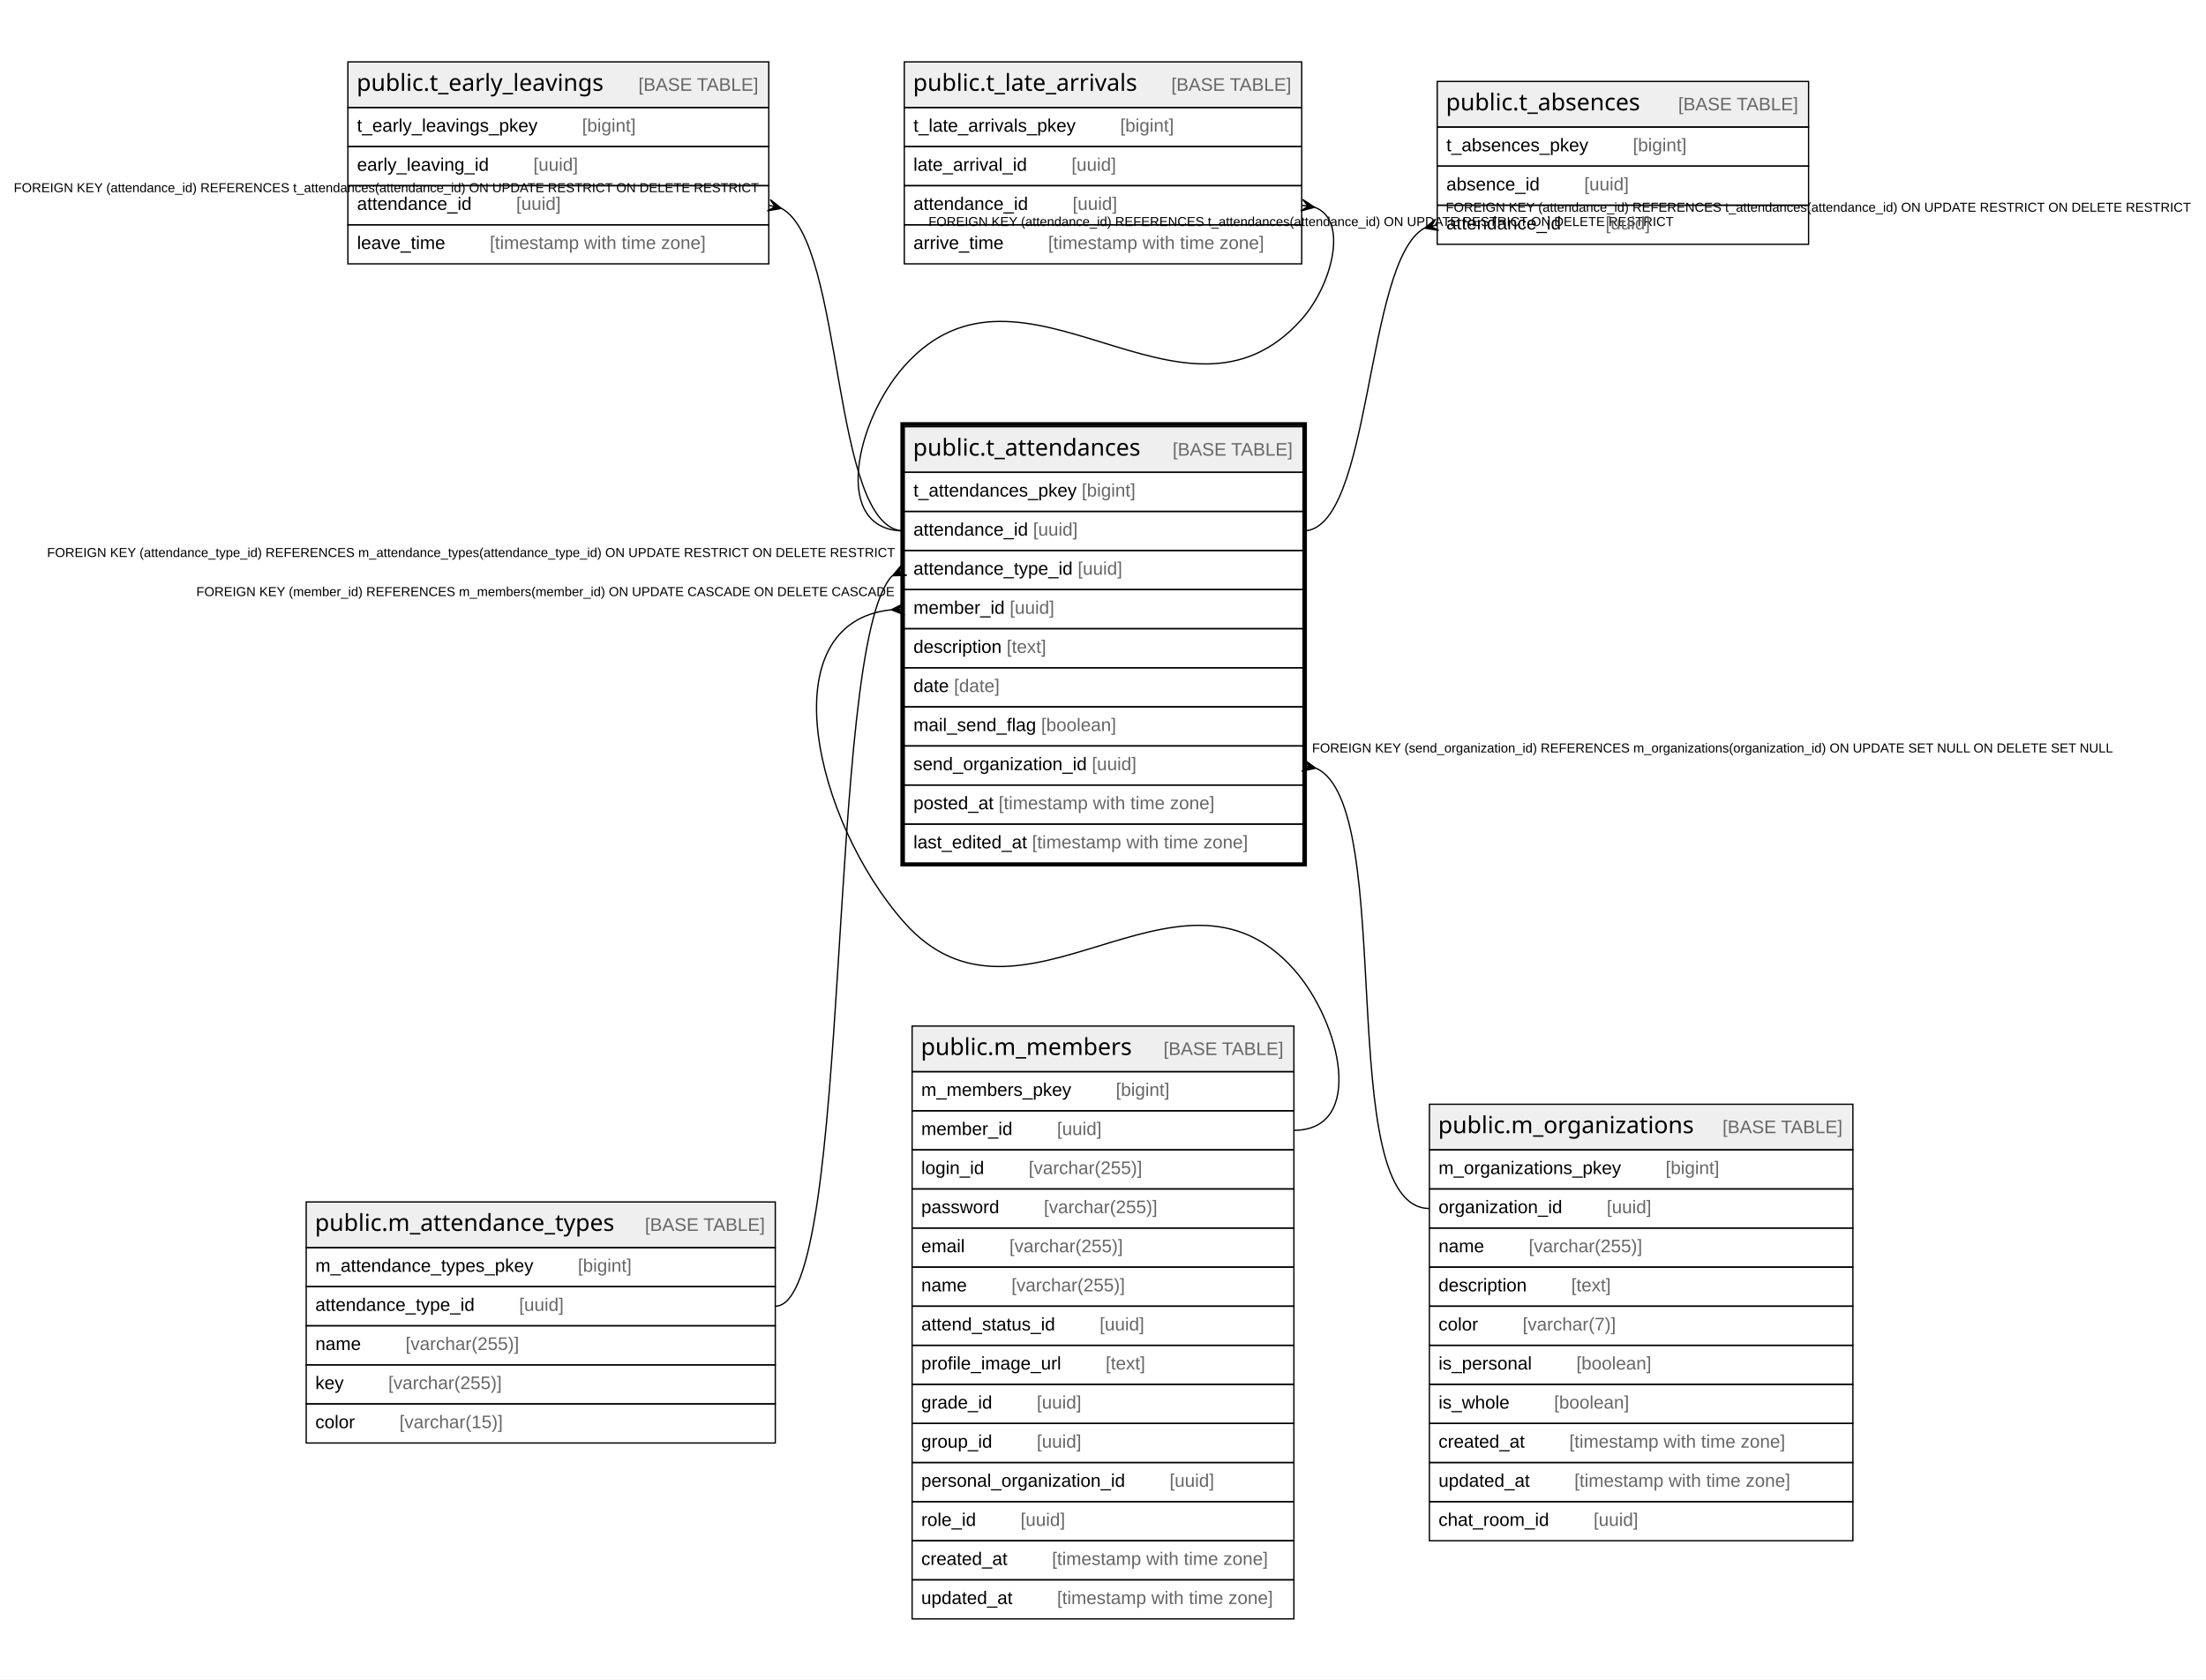
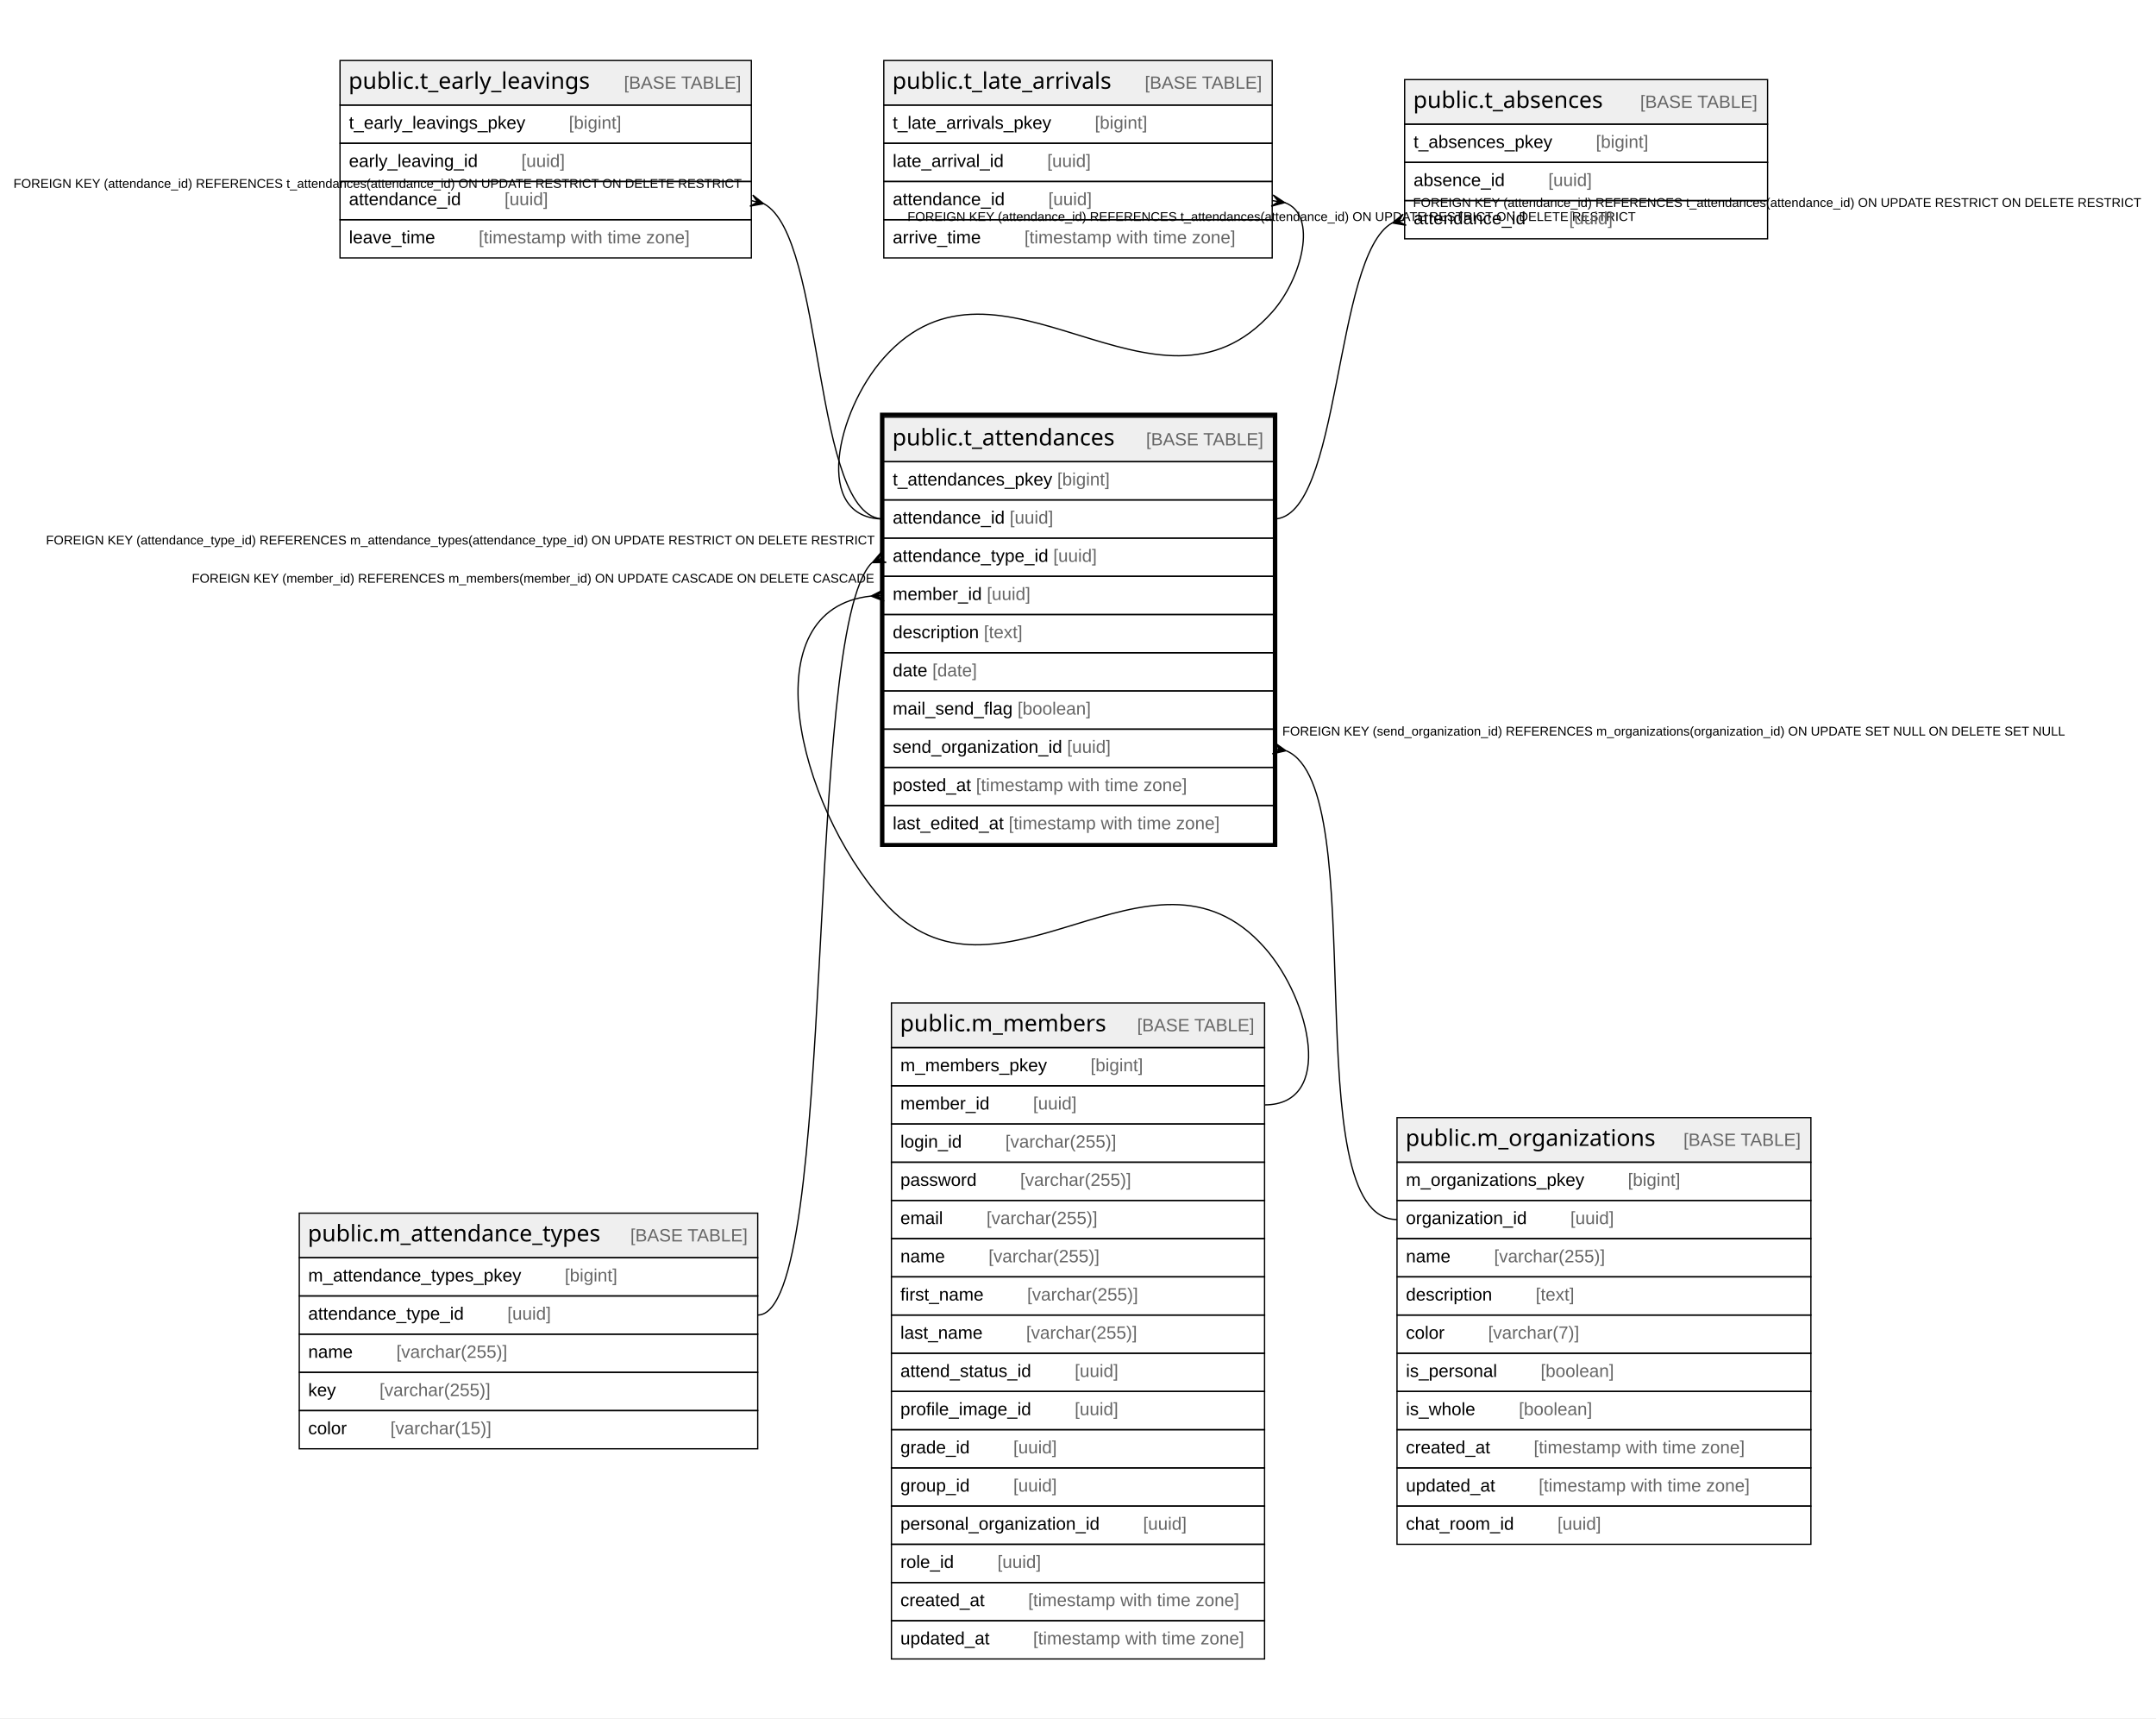
- <svg xmlns="http://www.w3.org/2000/svg" width="1693pt" height="1289pt" viewBox="0.00 0.00 1693.00 1289.00">
-   <g id="graph0" class="graph" transform="scale(1 1) rotate(0) translate(4 1285)">
-     <polygon fill="#ffffff" stroke="transparent" points="-4,4 -4,-1285 1689,-1285 1689,4 -4,4" />
+ <svg xmlns="http://www.w3.org/2000/svg" width="1693pt" height="1349pt" viewBox="0.00 0.00 1693.00 1349.00">
+   <g id="graph0" class="graph" transform="scale(1 1) rotate(0) translate(4 1345)">
+     <polygon fill="#ffffff" stroke="transparent" points="-4,4 -4,-1345 1689,-1345 1689,4 -4,4" />
    <g id="node1" class="node">
-       <polygon fill="#efefef" stroke="transparent" points="690,-922.5 690,-957.5 996,-957.5 996,-922.5 690,-922.5" />
-       <polygon fill="none" stroke="#000000" points="690,-922.5 690,-957.5 996,-957.5 996,-922.5 690,-922.5" />
-       <text text-anchor="start" x="696.683" y="-935.3" font-family="Arial Bold" font-size="18.00" fill="#000000">public.t_attendances</text>
-       <text text-anchor="start" x="861.749" y="-935.3" font-family="Arial" font-size="14.00" fill="#000000">    </text>
-       <text text-anchor="start" x="895.953" y="-935.3" font-family="Arial" font-size="14.00" fill="#666666">[BASE TABLE]</text>
+       <polygon fill="#efefef" stroke="transparent" points="690,-982.5 690,-1017.5 996,-1017.5 996,-982.5 690,-982.5" />
+       <polygon fill="none" stroke="#000000" points="690,-982.5 690,-1017.5 996,-1017.5 996,-982.5 690,-982.5" />
+       <text text-anchor="start" x="696.683" y="-995.3" font-family="Arial Bold" font-size="18.00" fill="#000000">public.t_attendances</text>
+       <text text-anchor="start" x="861.749" y="-995.3" font-family="Arial" font-size="14.00" fill="#000000">    </text>
+       <text text-anchor="start" x="895.953" y="-995.3" font-family="Arial" font-size="14.00" fill="#666666">[BASE TABLE]</text>
+       <polygon fill="none" stroke="#000000" points="690,-952.5 690,-982.5 996,-982.5 996,-952.5 690,-952.5" />
+       <text text-anchor="start" x="697" y="-963.9" font-family="Arial" font-size="14.00" fill="#000000">t_attendances_pkey </text>
+       <text text-anchor="start" x="826.171" y="-963.9" font-family="Arial" font-size="14.00" fill="#666666">[bigint]</text>
+       <polygon fill="none" stroke="#000000" points="690,-922.5 690,-952.5 996,-952.5 996,-922.5 690,-922.5" />
+       <text text-anchor="start" x="697" y="-933.9" font-family="Arial" font-size="14.00" fill="#000000">attendance_id </text>
+       <text text-anchor="start" x="788.822" y="-933.9" font-family="Arial" font-size="14.00" fill="#666666">[uuid]</text>
      <polygon fill="none" stroke="#000000" points="690,-892.5 690,-922.5 996,-922.5 996,-892.5 690,-892.5" />
-       <text text-anchor="start" x="697" y="-903.9" font-family="Arial" font-size="14.00" fill="#000000">t_attendances_pkey </text>
-       <text text-anchor="start" x="826.171" y="-903.9" font-family="Arial" font-size="14.00" fill="#666666">[bigint]</text>
+       <text text-anchor="start" x="697" y="-903.9" font-family="Arial" font-size="14.00" fill="#000000">attendance_type_id </text>
+       <text text-anchor="start" x="823.06" y="-903.9" font-family="Arial" font-size="14.00" fill="#666666">[uuid]</text>
      <polygon fill="none" stroke="#000000" points="690,-862.5 690,-892.5 996,-892.5 996,-862.5 690,-862.5" />
-       <text text-anchor="start" x="697" y="-873.9" font-family="Arial" font-size="14.00" fill="#000000">attendance_id </text>
-       <text text-anchor="start" x="788.822" y="-873.9" font-family="Arial" font-size="14.00" fill="#666666">[uuid]</text>
+       <text text-anchor="start" x="697" y="-873.9" font-family="Arial" font-size="14.00" fill="#000000">member_id </text>
+       <text text-anchor="start" x="770.892" y="-873.9" font-family="Arial" font-size="14.00" fill="#666666">[uuid]</text>
      <polygon fill="none" stroke="#000000" points="690,-832.5 690,-862.5 996,-862.5 996,-832.5 690,-832.5" />
-       <text text-anchor="start" x="697" y="-843.9" font-family="Arial" font-size="14.00" fill="#000000">attendance_type_id </text>
-       <text text-anchor="start" x="823.06" y="-843.9" font-family="Arial" font-size="14.00" fill="#666666">[uuid]</text>
+       <text text-anchor="start" x="697" y="-843.9" font-family="Arial" font-size="14.00" fill="#000000">description </text>
+       <text text-anchor="start" x="768.568" y="-843.9" font-family="Arial" font-size="14.00" fill="#666666">[text]</text>
      <polygon fill="none" stroke="#000000" points="690,-802.5 690,-832.5 996,-832.5 996,-802.5 690,-802.5" />
-       <text text-anchor="start" x="697" y="-813.9" font-family="Arial" font-size="14.00" fill="#000000">member_id </text>
-       <text text-anchor="start" x="770.892" y="-813.9" font-family="Arial" font-size="14.00" fill="#666666">[uuid]</text>
+       <text text-anchor="start" x="697" y="-813.9" font-family="Arial" font-size="14.00" fill="#000000">date </text>
+       <text text-anchor="start" x="728.129" y="-813.9" font-family="Arial" font-size="14.00" fill="#666666">[date]</text>
      <polygon fill="none" stroke="#000000" points="690,-772.5 690,-802.5 996,-802.5 996,-772.5 690,-772.5" />
-       <text text-anchor="start" x="697" y="-783.9" font-family="Arial" font-size="14.00" fill="#000000">description </text>
-       <text text-anchor="start" x="768.568" y="-783.9" font-family="Arial" font-size="14.00" fill="#666666">[text]</text>
+       <text text-anchor="start" x="697" y="-783.9" font-family="Arial" font-size="14.00" fill="#000000">mail_send_flag </text>
+       <text text-anchor="start" x="795.022" y="-783.9" font-family="Arial" font-size="14.00" fill="#666666">[boolean]</text>
      <polygon fill="none" stroke="#000000" points="690,-742.5 690,-772.5 996,-772.5 996,-742.5 690,-742.5" />
-       <text text-anchor="start" x="697" y="-753.9" font-family="Arial" font-size="14.00" fill="#000000">date </text>
-       <text text-anchor="start" x="728.129" y="-753.9" font-family="Arial" font-size="14.00" fill="#666666">[date]</text>
+       <text text-anchor="start" x="697" y="-753.9" font-family="Arial" font-size="14.00" fill="#000000">send_organization_id </text>
+       <text text-anchor="start" x="833.935" y="-753.9" font-family="Arial" font-size="14.00" fill="#666666">[uuid]</text>
      <polygon fill="none" stroke="#000000" points="690,-712.5 690,-742.5 996,-742.5 996,-712.5 690,-712.5" />
-       <text text-anchor="start" x="697" y="-723.9" font-family="Arial" font-size="14.00" fill="#000000">mail_send_flag </text>
-       <text text-anchor="start" x="795.022" y="-723.9" font-family="Arial" font-size="14.00" fill="#666666">[boolean]</text>
+       <text text-anchor="start" x="697" y="-723.9" font-family="Arial" font-size="14.00" fill="#000000">posted_at </text>
+       <text text-anchor="start" x="762.367" y="-723.9" font-family="Arial" font-size="14.00" fill="#666666">[timestamp with time zone]</text>
      <polygon fill="none" stroke="#000000" points="690,-682.5 690,-712.5 996,-712.5 996,-682.5 690,-682.5" />
-       <text text-anchor="start" x="697" y="-693.9" font-family="Arial" font-size="14.00" fill="#000000">send_organization_id </text>
-       <text text-anchor="start" x="833.935" y="-693.9" font-family="Arial" font-size="14.00" fill="#666666">[uuid]</text>
-       <polygon fill="none" stroke="#000000" points="690,-652.5 690,-682.5 996,-682.5 996,-652.5 690,-652.5" />
-       <text text-anchor="start" x="697" y="-663.9" font-family="Arial" font-size="14.00" fill="#000000">posted_at </text>
-       <text text-anchor="start" x="762.367" y="-663.9" font-family="Arial" font-size="14.00" fill="#666666">[timestamp with time zone]</text>
-       <polygon fill="none" stroke="#000000" points="690,-622.5 690,-652.5 996,-652.5 996,-622.5 690,-622.5" />
-       <text text-anchor="start" x="697" y="-633.9" font-family="Arial" font-size="14.00" fill="#000000">last_edited_at </text>
-       <text text-anchor="start" x="788.036" y="-633.9" font-family="Arial" font-size="14.00" fill="#666666">[timestamp with time zone]</text>
-       <polygon fill="none" stroke="#000000" stroke-width="3" points="688.5,-621.5 688.5,-959.5 997.5,-959.5 997.5,-621.5 688.5,-621.5" />
+       <text text-anchor="start" x="697" y="-693.9" font-family="Arial" font-size="14.00" fill="#000000">last_edited_at </text>
+       <text text-anchor="start" x="788.036" y="-693.9" font-family="Arial" font-size="14.00" fill="#666666">[timestamp with time zone]</text>
+       <polygon fill="none" stroke="#000000" stroke-width="3" points="688.5,-681.5 688.5,-1019.5 997.5,-1019.5 997.5,-681.5 688.5,-681.5" />
    </g>
    <g id="node5" class="node">
-       <polygon fill="#efefef" stroke="transparent" points="231,-327.5 231,-362.5 591,-362.5 591,-327.5 231,-327.5" />
-       <polygon fill="none" stroke="#000000" points="231,-327.5 231,-362.5 591,-362.5 591,-327.5 231,-327.5" />
-       <text text-anchor="start" x="237.678" y="-340.3" font-family="Arial Bold" font-size="18.00" fill="#000000">public.m_attendance_types</text>
-       <text text-anchor="start" x="456.754" y="-340.3" font-family="Arial" font-size="14.00" fill="#000000">    </text>
-       <text text-anchor="start" x="490.959" y="-340.3" font-family="Arial" font-size="14.00" fill="#666666">[BASE TABLE]</text>
+       <polygon fill="#efefef" stroke="transparent" points="231,-357.5 231,-392.5 591,-392.5 591,-357.5 231,-357.5" />
+       <polygon fill="none" stroke="#000000" points="231,-357.5 231,-392.5 591,-392.5 591,-357.5 231,-357.5" />
+       <text text-anchor="start" x="237.678" y="-370.3" font-family="Arial Bold" font-size="18.00" fill="#000000">public.m_attendance_types</text>
+       <text text-anchor="start" x="456.754" y="-370.3" font-family="Arial" font-size="14.00" fill="#000000">    </text>
+       <text text-anchor="start" x="490.959" y="-370.3" font-family="Arial" font-size="14.00" fill="#666666">[BASE TABLE]</text>
+       <polygon fill="none" stroke="#000000" points="231,-327.5 231,-357.5 591,-357.5 591,-327.5 231,-327.5" />
+       <text text-anchor="start" x="238" y="-338.9" font-family="Arial" font-size="14.00" fill="#000000">m_attendance_types_pkey    </text>
+       <text text-anchor="start" x="439.494" y="-338.9" font-family="Arial" font-size="14.00" fill="#666666">[bigint]</text>
      <polygon fill="none" stroke="#000000" points="231,-297.5 231,-327.5 591,-327.5 591,-297.5 231,-297.5" />
-       <text text-anchor="start" x="238" y="-308.9" font-family="Arial" font-size="14.00" fill="#000000">m_attendance_types_pkey    </text>
-       <text text-anchor="start" x="439.494" y="-308.9" font-family="Arial" font-size="14.00" fill="#666666">[bigint]</text>
+       <text text-anchor="start" x="238" y="-308.9" font-family="Arial" font-size="14.00" fill="#000000">attendance_type_id    </text>
+       <text text-anchor="start" x="394.374" y="-308.9" font-family="Arial" font-size="14.00" fill="#666666">[uuid]</text>
      <polygon fill="none" stroke="#000000" points="231,-267.5 231,-297.5 591,-297.5 591,-267.5 231,-267.5" />
-       <text text-anchor="start" x="238" y="-278.9" font-family="Arial" font-size="14.00" fill="#000000">attendance_type_id    </text>
-       <text text-anchor="start" x="394.374" y="-278.9" font-family="Arial" font-size="14.00" fill="#666666">[uuid]</text>
+       <text text-anchor="start" x="238" y="-278.9" font-family="Arial" font-size="14.00" fill="#000000">name    </text>
+       <text text-anchor="start" x="307.213" y="-278.9" font-family="Arial" font-size="14.00" fill="#666666">[varchar(255)]</text>
      <polygon fill="none" stroke="#000000" points="231,-237.5 231,-267.5 591,-267.5 591,-237.5 231,-237.5" />
-       <text text-anchor="start" x="238" y="-248.9" font-family="Arial" font-size="14.00" fill="#000000">name    </text>
-       <text text-anchor="start" x="307.213" y="-248.9" font-family="Arial" font-size="14.00" fill="#666666">[varchar(255)]</text>
+       <text text-anchor="start" x="238" y="-248.9" font-family="Arial" font-size="14.00" fill="#000000">key    </text>
+       <text text-anchor="start" x="293.987" y="-248.9" font-family="Arial" font-size="14.00" fill="#666666">[varchar(255)]</text>
      <polygon fill="none" stroke="#000000" points="231,-207.5 231,-237.5 591,-237.5 591,-207.5 231,-207.5" />
-       <text text-anchor="start" x="238" y="-218.9" font-family="Arial" font-size="14.00" fill="#000000">key    </text>
-       <text text-anchor="start" x="293.987" y="-218.9" font-family="Arial" font-size="14.00" fill="#666666">[varchar(255)]</text>
-       <polygon fill="none" stroke="#000000" points="231,-177.5 231,-207.5 591,-207.5 591,-177.5 231,-177.5" />
-       <text text-anchor="start" x="238" y="-188.9" font-family="Arial" font-size="14.00" fill="#000000">color    </text>
-       <text text-anchor="start" x="302.537" y="-188.9" font-family="Arial" font-size="14.00" fill="#666666">[varchar(15)]</text>
+       <text text-anchor="start" x="238" y="-218.9" font-family="Arial" font-size="14.00" fill="#000000">color    </text>
+       <text text-anchor="start" x="302.537" y="-218.9" font-family="Arial" font-size="14.00" fill="#666666">[varchar(15)]</text>
    </g>
    <g id="edge4" class="edge">
-       <path fill="none" stroke="#000000" d="M680.659,-842.952C629.012,-789.481 651.373,-282.5 591,-282.5" />
-       <polygon fill="#000000" stroke="#000000" points="681.009,-843.122 688.03,-851.546 685.505,-845.311 690,-847.5 690,-847.5 690,-847.5 685.505,-845.311 691.97,-843.454 681.009,-843.122 681.009,-843.122" />
-       <text text-anchor="start" x="32.117" y="-857.5" font-family="Arial" font-size="10.00" fill="#000000">FOREIGN KEY (attendance_type_id) REFERENCES m_attendance_types(attendance_type_id) ON UPDATE RESTRICT ON DELETE RESTRICT</text>
+       <path fill="none" stroke="#000000" d="M680.553,-903.053C626.276,-848.605 654.617,-312.5 591,-312.5" />
+       <polygon fill="#000000" stroke="#000000" points="680.952,-903.241 688.083,-911.571 685.476,-905.37 690,-907.5 690,-907.5 690,-907.5 685.476,-905.37 691.917,-903.429 680.952,-903.241 680.952,-903.241" />
+       <text text-anchor="start" x="32.117" y="-917.5" font-family="Arial" font-size="10.00" fill="#000000">FOREIGN KEY (attendance_type_id) REFERENCES m_attendance_types(attendance_type_id) ON UPDATE RESTRICT ON DELETE RESTRICT</text>
    </g>
    <g id="node6" class="node">
-       <polygon fill="#efefef" stroke="transparent" points="696,-462.5 696,-497.5 989,-497.5 989,-462.5 696,-462.5" />
-       <polygon fill="none" stroke="#000000" points="696,-462.5 696,-497.5 989,-497.5 989,-462.5 696,-462.5" />
-       <text text-anchor="start" x="702.715" y="-475.3" font-family="Arial Bold" font-size="18.00" fill="#000000">public.m_members</text>
-       <text text-anchor="start" x="854.717" y="-475.3" font-family="Arial" font-size="14.00" fill="#000000">    </text>
-       <text text-anchor="start" x="888.922" y="-475.3" font-family="Arial" font-size="14.00" fill="#666666">[BASE TABLE]</text>
+       <polygon fill="#efefef" stroke="transparent" points="696,-522.5 696,-557.5 989,-557.5 989,-522.5 696,-522.5" />
+       <polygon fill="none" stroke="#000000" points="696,-522.5 696,-557.5 989,-557.5 989,-522.5 696,-522.5" />
+       <text text-anchor="start" x="702.715" y="-535.3" font-family="Arial Bold" font-size="18.00" fill="#000000">public.m_members</text>
+       <text text-anchor="start" x="854.717" y="-535.3" font-family="Arial" font-size="14.00" fill="#000000">    </text>
+       <text text-anchor="start" x="888.922" y="-535.3" font-family="Arial" font-size="14.00" fill="#666666">[BASE TABLE]</text>
+       <polygon fill="none" stroke="#000000" points="696,-492.5 696,-522.5 989,-522.5 989,-492.5 696,-492.5" />
+       <text text-anchor="start" x="703" y="-503.9" font-family="Arial" font-size="14.00" fill="#000000">m_members_pkey    </text>
+       <text text-anchor="start" x="852.325" y="-503.9" font-family="Arial" font-size="14.00" fill="#666666">[bigint]</text>
+       <polygon fill="none" stroke="#000000" points="696,-462.5 696,-492.5 989,-492.5 989,-462.5 696,-462.5" />
+       <text text-anchor="start" x="703" y="-473.9" font-family="Arial" font-size="14.00" fill="#000000">member_id    </text>
+       <text text-anchor="start" x="807.206" y="-473.9" font-family="Arial" font-size="14.00" fill="#666666">[uuid]</text>
      <polygon fill="none" stroke="#000000" points="696,-432.5 696,-462.5 989,-462.5 989,-432.5 696,-432.5" />
-       <text text-anchor="start" x="703" y="-443.9" font-family="Arial" font-size="14.00" fill="#000000">m_members_pkey    </text>
-       <text text-anchor="start" x="852.325" y="-443.9" font-family="Arial" font-size="14.00" fill="#666666">[bigint]</text>
+       <text text-anchor="start" x="703" y="-443.9" font-family="Arial" font-size="14.00" fill="#000000">login_id    </text>
+       <text text-anchor="start" x="785.438" y="-443.9" font-family="Arial" font-size="14.00" fill="#666666">[varchar(255)]</text>
      <polygon fill="none" stroke="#000000" points="696,-402.5 696,-432.5 989,-432.5 989,-402.5 696,-402.5" />
-       <text text-anchor="start" x="703" y="-413.9" font-family="Arial" font-size="14.00" fill="#000000">member_id    </text>
-       <text text-anchor="start" x="807.206" y="-413.9" font-family="Arial" font-size="14.00" fill="#666666">[uuid]</text>
+       <text text-anchor="start" x="703" y="-413.9" font-family="Arial" font-size="14.00" fill="#000000">password    </text>
+       <text text-anchor="start" x="797.102" y="-413.9" font-family="Arial" font-size="14.00" fill="#666666">[varchar(255)]</text>
      <polygon fill="none" stroke="#000000" points="696,-372.5 696,-402.5 989,-402.5 989,-372.5 696,-372.5" />
-       <text text-anchor="start" x="703" y="-383.9" font-family="Arial" font-size="14.00" fill="#000000">login_id    </text>
-       <text text-anchor="start" x="785.438" y="-383.9" font-family="Arial" font-size="14.00" fill="#666666">[varchar(255)]</text>
+       <text text-anchor="start" x="703" y="-383.9" font-family="Arial" font-size="14.00" fill="#000000">email    </text>
+       <text text-anchor="start" x="770.644" y="-383.9" font-family="Arial" font-size="14.00" fill="#666666">[varchar(255)]</text>
      <polygon fill="none" stroke="#000000" points="696,-342.5 696,-372.5 989,-372.5 989,-342.5 696,-342.5" />
-       <text text-anchor="start" x="703" y="-353.9" font-family="Arial" font-size="14.00" fill="#000000">password    </text>
-       <text text-anchor="start" x="797.102" y="-353.9" font-family="Arial" font-size="14.00" fill="#666666">[varchar(255)]</text>
+       <text text-anchor="start" x="703" y="-353.9" font-family="Arial" font-size="14.00" fill="#000000">name    </text>
+       <text text-anchor="start" x="772.213" y="-353.9" font-family="Arial" font-size="14.00" fill="#666666">[varchar(255)]</text>
      <polygon fill="none" stroke="#000000" points="696,-312.5 696,-342.5 989,-342.5 989,-312.5 696,-312.5" />
-       <text text-anchor="start" x="703" y="-323.9" font-family="Arial" font-size="14.00" fill="#000000">email    </text>
-       <text text-anchor="start" x="770.644" y="-323.9" font-family="Arial" font-size="14.00" fill="#666666">[varchar(255)]</text>
+       <text text-anchor="start" x="703" y="-323.9" font-family="Arial" font-size="14.00" fill="#000000">first_name    </text>
+       <text text-anchor="start" x="802.544" y="-323.9" font-family="Arial" font-size="14.00" fill="#666666">[varchar(255)]</text>
      <polygon fill="none" stroke="#000000" points="696,-282.5 696,-312.5 989,-312.5 989,-282.5 696,-282.5" />
-       <text text-anchor="start" x="703" y="-293.9" font-family="Arial" font-size="14.00" fill="#000000">name    </text>
-       <text text-anchor="start" x="772.213" y="-293.9" font-family="Arial" font-size="14.00" fill="#666666">[varchar(255)]</text>
+       <text text-anchor="start" x="703" y="-293.9" font-family="Arial" font-size="14.00" fill="#000000">last_name    </text>
+       <text text-anchor="start" x="801.776" y="-293.9" font-family="Arial" font-size="14.00" fill="#666666">[varchar(255)]</text>
      <polygon fill="none" stroke="#000000" points="696,-252.5 696,-282.5 989,-282.5 989,-252.5 696,-252.5" />
      <text text-anchor="start" x="703" y="-263.9" font-family="Arial" font-size="14.00" fill="#000000">attend_status_id    </text>
      <text text-anchor="start" x="839.917" y="-263.9" font-family="Arial" font-size="14.00" fill="#666666">[uuid]</text>
      <polygon fill="none" stroke="#000000" points="696,-222.5 696,-252.5 989,-252.5 989,-222.5 696,-222.5" />
-       <text text-anchor="start" x="703" y="-233.9" font-family="Arial" font-size="14.00" fill="#000000">profile_image_url    </text>
-       <text text-anchor="start" x="844.547" y="-233.9" font-family="Arial" font-size="14.00" fill="#666666">[text]</text>
+       <text text-anchor="start" x="703" y="-233.9" font-family="Arial" font-size="14.00" fill="#000000">profile_image_id    </text>
+       <text text-anchor="start" x="839.886" y="-233.9" font-family="Arial" font-size="14.00" fill="#666666">[uuid]</text>
      <polygon fill="none" stroke="#000000" points="696,-192.5 696,-222.5 989,-222.5 989,-192.5 696,-192.5" />
      <text text-anchor="start" x="703" y="-203.9" font-family="Arial" font-size="14.00" fill="#000000">grade_id    </text>
      <text text-anchor="start" x="791.668" y="-203.9" font-family="Arial" font-size="14.00" fill="#666666">[uuid]</text>
      <polygon fill="none" stroke="#000000" points="696,-162.5 696,-192.5 989,-192.5 989,-162.5 696,-162.5" />
      <text text-anchor="start" x="703" y="-173.9" font-family="Arial" font-size="14.00" fill="#000000">group_id    </text>
      <text text-anchor="start" x="791.668" y="-173.9" font-family="Arial" font-size="14.00" fill="#666666">[uuid]</text>
      <polygon fill="none" stroke="#000000" points="696,-132.5 696,-162.5 989,-162.5 989,-132.5 696,-132.5" />
      <text text-anchor="start" x="703" y="-143.9" font-family="Arial" font-size="14.00" fill="#000000">personal_organization_id    </text>
      <text text-anchor="start" x="893.582" y="-143.9" font-family="Arial" font-size="14.00" fill="#666666">[uuid]</text>
      <polygon fill="none" stroke="#000000" points="696,-102.5 696,-132.5 989,-132.5 989,-102.5 696,-102.5" />
      <text text-anchor="start" x="703" y="-113.9" font-family="Arial" font-size="14.00" fill="#000000">role_id    </text>
      <text text-anchor="start" x="779.209" y="-113.9" font-family="Arial" font-size="14.00" fill="#666666">[uuid]</text>
      <polygon fill="none" stroke="#000000" points="696,-72.5 696,-102.5 989,-102.5 989,-72.5 696,-72.5" />
      <text text-anchor="start" x="703" y="-83.9" font-family="Arial" font-size="14.00" fill="#000000">created_at    </text>
      <text text-anchor="start" x="803.342" y="-83.9" font-family="Arial" font-size="14.00" fill="#666666">[timestamp with time zone]</text>
      <polygon fill="none" stroke="#000000" points="696,-42.5 696,-72.5 989,-72.5 989,-42.5 696,-42.5" />
      <text text-anchor="start" x="703" y="-53.9" font-family="Arial" font-size="14.00" fill="#000000">updated_at    </text>
      <text text-anchor="start" x="807.247" y="-53.9" font-family="Arial" font-size="14.00" fill="#666666">[timestamp with time zone]</text>
    </g>
    <g id="edge5" class="edge">
-       <path fill="none" stroke="#000000" d="M679.821,-816.978C585.538,-806.929 621.434,-654.317 690,-577 778.808,-476.858 900.192,-641.143 989,-541 1025.419,-499.933 1043.889,-417.5 989,-417.5" />
-       <polygon fill="#000000" stroke="#000000" points="680.013,-816.988 689.769,-821.994 685.007,-817.244 690,-817.5 690,-817.5 690,-817.5 685.007,-817.244 690.231,-813.006 680.013,-816.988 680.013,-816.988" />
-       <text text-anchor="start" x="146.67" y="-827.5" font-family="Arial" font-size="10.00" fill="#000000">FOREIGN KEY (member_id) REFERENCES m_members(member_id) ON UPDATE CASCADE ON DELETE CASCADE</text>
+       <path fill="none" stroke="#000000" d="M679.821,-876.978C585.538,-866.929 621.434,-714.317 690,-637 778.808,-536.857 900.192,-701.143 989,-601 1025.419,-559.933 1043.889,-477.5 989,-477.5" />
+       <polygon fill="#000000" stroke="#000000" points="680.013,-876.988 689.769,-881.994 685.007,-877.244 690,-877.5 690,-877.5 690,-877.5 685.007,-877.244 690.231,-873.006 680.013,-876.988 680.013,-876.988" />
+       <text text-anchor="start" x="146.67" y="-887.5" font-family="Arial" font-size="10.00" fill="#000000">FOREIGN KEY (member_id) REFERENCES m_members(member_id) ON UPDATE CASCADE ON DELETE CASCADE</text>
    </g>
    <g id="node7" class="node">
-       <polygon fill="#efefef" stroke="transparent" points="1093,-402.5 1093,-437.5 1418,-437.5 1418,-402.5 1093,-402.5" />
-       <polygon fill="none" stroke="#000000" points="1093,-402.5 1093,-437.5 1418,-437.5 1418,-402.5 1093,-402.5" />
-       <text text-anchor="start" x="1099.699" y="-415.3" font-family="Arial Bold" font-size="18.00" fill="#000000">public.m_organizations</text>
-       <text text-anchor="start" x="1283.733" y="-415.3" font-family="Arial" font-size="14.00" fill="#000000">    </text>
-       <text text-anchor="start" x="1317.938" y="-415.3" font-family="Arial" font-size="14.00" fill="#666666">[BASE TABLE]</text>
+       <polygon fill="#efefef" stroke="transparent" points="1093,-432.5 1093,-467.5 1418,-467.5 1418,-432.5 1093,-432.5" />
+       <polygon fill="none" stroke="#000000" points="1093,-432.5 1093,-467.5 1418,-467.5 1418,-432.5 1093,-432.5" />
+       <text text-anchor="start" x="1099.699" y="-445.3" font-family="Arial Bold" font-size="18.00" fill="#000000">public.m_organizations</text>
+       <text text-anchor="start" x="1283.733" y="-445.3" font-family="Arial" font-size="14.00" fill="#000000">    </text>
+       <text text-anchor="start" x="1317.938" y="-445.3" font-family="Arial" font-size="14.00" fill="#666666">[BASE TABLE]</text>
+       <polygon fill="none" stroke="#000000" points="1093,-402.5 1093,-432.5 1418,-432.5 1418,-402.5 1093,-402.5" />
+       <text text-anchor="start" x="1100" y="-413.9" font-family="Arial" font-size="14.00" fill="#000000">m_organizations_pkey    </text>
+       <text text-anchor="start" x="1274.238" y="-413.9" font-family="Arial" font-size="14.00" fill="#666666">[bigint]</text>
      <polygon fill="none" stroke="#000000" points="1093,-372.5 1093,-402.5 1418,-402.5 1418,-372.5 1093,-372.5" />
-       <text text-anchor="start" x="1100" y="-383.9" font-family="Arial" font-size="14.00" fill="#000000">m_organizations_pkey    </text>
-       <text text-anchor="start" x="1274.238" y="-383.9" font-family="Arial" font-size="14.00" fill="#666666">[bigint]</text>
+       <text text-anchor="start" x="1100" y="-383.9" font-family="Arial" font-size="14.00" fill="#000000">organization_id    </text>
+       <text text-anchor="start" x="1229.119" y="-383.9" font-family="Arial" font-size="14.00" fill="#666666">[uuid]</text>
      <polygon fill="none" stroke="#000000" points="1093,-342.5 1093,-372.5 1418,-372.5 1418,-342.5 1093,-342.5" />
-       <text text-anchor="start" x="1100" y="-353.9" font-family="Arial" font-size="14.00" fill="#000000">organization_id    </text>
-       <text text-anchor="start" x="1229.119" y="-353.9" font-family="Arial" font-size="14.00" fill="#666666">[uuid]</text>
+       <text text-anchor="start" x="1100" y="-353.9" font-family="Arial" font-size="14.00" fill="#000000">name    </text>
+       <text text-anchor="start" x="1169.213" y="-353.9" font-family="Arial" font-size="14.00" fill="#666666">[varchar(255)]</text>
      <polygon fill="none" stroke="#000000" points="1093,-312.5 1093,-342.5 1418,-342.5 1418,-312.5 1093,-312.5" />
-       <text text-anchor="start" x="1100" y="-323.9" font-family="Arial" font-size="14.00" fill="#000000">name    </text>
-       <text text-anchor="start" x="1169.213" y="-323.9" font-family="Arial" font-size="14.00" fill="#666666">[varchar(255)]</text>
+       <text text-anchor="start" x="1100" y="-323.9" font-family="Arial" font-size="14.00" fill="#000000">description    </text>
+       <text text-anchor="start" x="1201.882" y="-323.9" font-family="Arial" font-size="14.00" fill="#666666">[text]</text>
      <polygon fill="none" stroke="#000000" points="1093,-282.5 1093,-312.5 1418,-312.5 1418,-282.5 1093,-282.5" />
-       <text text-anchor="start" x="1100" y="-293.9" font-family="Arial" font-size="14.00" fill="#000000">description    </text>
-       <text text-anchor="start" x="1201.882" y="-293.9" font-family="Arial" font-size="14.00" fill="#666666">[text]</text>
+       <text text-anchor="start" x="1100" y="-293.9" font-family="Arial" font-size="14.00" fill="#000000">color    </text>
+       <text text-anchor="start" x="1164.537" y="-293.9" font-family="Arial" font-size="14.00" fill="#666666">[varchar(7)]</text>
      <polygon fill="none" stroke="#000000" points="1093,-252.5 1093,-282.5 1418,-282.5 1418,-252.5 1093,-252.5" />
-       <text text-anchor="start" x="1100" y="-263.9" font-family="Arial" font-size="14.00" fill="#000000">color    </text>
-       <text text-anchor="start" x="1164.537" y="-263.9" font-family="Arial" font-size="14.00" fill="#666666">[varchar(7)]</text>
+       <text text-anchor="start" x="1100" y="-263.9" font-family="Arial" font-size="14.00" fill="#000000">is_personal    </text>
+       <text text-anchor="start" x="1205.774" y="-263.9" font-family="Arial" font-size="14.00" fill="#666666">[boolean]</text>
      <polygon fill="none" stroke="#000000" points="1093,-222.5 1093,-252.5 1418,-252.5 1418,-222.5 1093,-222.5" />
-       <text text-anchor="start" x="1100" y="-233.9" font-family="Arial" font-size="14.00" fill="#000000">is_personal    </text>
-       <text text-anchor="start" x="1205.774" y="-233.9" font-family="Arial" font-size="14.00" fill="#666666">[boolean]</text>
+       <text text-anchor="start" x="1100" y="-233.9" font-family="Arial" font-size="14.00" fill="#000000">is_whole    </text>
+       <text text-anchor="start" x="1188.655" y="-233.9" font-family="Arial" font-size="14.00" fill="#666666">[boolean]</text>
      <polygon fill="none" stroke="#000000" points="1093,-192.5 1093,-222.5 1418,-222.5 1418,-192.5 1093,-192.5" />
-       <text text-anchor="start" x="1100" y="-203.9" font-family="Arial" font-size="14.00" fill="#000000">is_whole    </text>
-       <text text-anchor="start" x="1188.655" y="-203.9" font-family="Arial" font-size="14.00" fill="#666666">[boolean]</text>
+       <text text-anchor="start" x="1100" y="-203.9" font-family="Arial" font-size="14.00" fill="#000000">created_at    </text>
+       <text text-anchor="start" x="1200.342" y="-203.9" font-family="Arial" font-size="14.00" fill="#666666">[timestamp with time zone]</text>
      <polygon fill="none" stroke="#000000" points="1093,-162.5 1093,-192.5 1418,-192.5 1418,-162.5 1093,-162.5" />
-       <text text-anchor="start" x="1100" y="-173.9" font-family="Arial" font-size="14.00" fill="#000000">created_at    </text>
-       <text text-anchor="start" x="1200.342" y="-173.9" font-family="Arial" font-size="14.00" fill="#666666">[timestamp with time zone]</text>
+       <text text-anchor="start" x="1100" y="-173.9" font-family="Arial" font-size="14.00" fill="#000000">updated_at    </text>
+       <text text-anchor="start" x="1204.247" y="-173.9" font-family="Arial" font-size="14.00" fill="#666666">[timestamp with time zone]</text>
      <polygon fill="none" stroke="#000000" points="1093,-132.5 1093,-162.5 1418,-162.5 1418,-132.5 1093,-132.5" />
-       <text text-anchor="start" x="1100" y="-143.9" font-family="Arial" font-size="14.00" fill="#000000">updated_at    </text>
-       <text text-anchor="start" x="1204.247" y="-143.9" font-family="Arial" font-size="14.00" fill="#666666">[timestamp with time zone]</text>
-       <polygon fill="none" stroke="#000000" points="1093,-102.5 1093,-132.5 1418,-132.5 1418,-102.5 1093,-102.5" />
-       <text text-anchor="start" x="1100" y="-113.9" font-family="Arial" font-size="14.00" fill="#000000">chat_room_id    </text>
-       <text text-anchor="start" x="1219.001" y="-113.9" font-family="Arial" font-size="14.00" fill="#666666">[uuid]</text>
+       <text text-anchor="start" x="1100" y="-143.9" font-family="Arial" font-size="14.00" fill="#000000">chat_room_id    </text>
+       <text text-anchor="start" x="1219.001" y="-143.9" font-family="Arial" font-size="14.00" fill="#666666">[uuid]</text>
    </g>
    <g id="edge6" class="edge">
-       <path fill="none" stroke="#000000" d="M1006.163,-695.329C1069.237,-666.372 1018.113,-357.5 1093,-357.5" />
-       <polygon fill="#000000" stroke="#000000" points="1005.779,-695.411 995.06,-693.099 1000.89,-696.455 996,-697.5 996,-697.5 996,-697.5 1000.89,-696.455 996.94,-701.901 1005.779,-695.411 1005.779,-695.411" />
-       <text text-anchor="start" x="1002.91" y="-707.5" font-family="Arial" font-size="10.00" fill="#000000">FOREIGN KEY (send_organization_id) REFERENCES m_organizations(organization_id) ON UPDATE SET NULL ON DELETE SET NULL</text>
+       <path fill="none" stroke="#000000" d="M1006.107,-755.509C1075.019,-726.386 1011.652,-387.5 1093,-387.5" />
+       <polygon fill="#000000" stroke="#000000" points="1005.812,-755.567 995.13,-753.085 1000.906,-756.534 996,-757.5 996,-757.5 996,-757.5 1000.906,-756.534 996.87,-761.915 1005.812,-755.567 1005.812,-755.567" />
+       <text text-anchor="start" x="1002.91" y="-767.5" font-family="Arial" font-size="10.00" fill="#000000">FOREIGN KEY (send_organization_id) REFERENCES m_organizations(organization_id) ON UPDATE SET NULL ON DELETE SET NULL</text>
    </g>
    <g id="node2" class="node">
-       <polygon fill="#efefef" stroke="transparent" points="263,-1202.5 263,-1237.5 586,-1237.5 586,-1202.5 263,-1202.5" />
-       <polygon fill="none" stroke="#000000" points="263,-1202.5 263,-1237.5 586,-1237.5 586,-1202.5 263,-1202.5" />
-       <text text-anchor="start" x="269.698" y="-1215.3" font-family="Arial Bold" font-size="18.00" fill="#000000">public.t_early_leavings</text>
-       <text text-anchor="start" x="451.734" y="-1215.3" font-family="Arial" font-size="14.00" fill="#000000">    </text>
-       <text text-anchor="start" x="485.939" y="-1215.3" font-family="Arial" font-size="14.00" fill="#666666">[BASE TABLE]</text>
+       <polygon fill="#efefef" stroke="transparent" points="263,-1262.5 263,-1297.5 586,-1297.5 586,-1262.5 263,-1262.5" />
+       <polygon fill="none" stroke="#000000" points="263,-1262.5 263,-1297.5 586,-1297.5 586,-1262.5 263,-1262.5" />
+       <text text-anchor="start" x="269.698" y="-1275.3" font-family="Arial Bold" font-size="18.00" fill="#000000">public.t_early_leavings</text>
+       <text text-anchor="start" x="451.734" y="-1275.3" font-family="Arial" font-size="14.00" fill="#000000">    </text>
+       <text text-anchor="start" x="485.939" y="-1275.3" font-family="Arial" font-size="14.00" fill="#666666">[BASE TABLE]</text>
+       <polygon fill="none" stroke="#000000" points="263,-1232.5 263,-1262.5 586,-1262.5 586,-1232.5 263,-1232.5" />
+       <text text-anchor="start" x="270" y="-1243.9" font-family="Arial" font-size="14.00" fill="#000000">t_early_leavings_pkey    </text>
+       <text text-anchor="start" x="442.684" y="-1243.9" font-family="Arial" font-size="14.00" fill="#666666">[bigint]</text>
+       <polygon fill="none" stroke="#000000" points="263,-1202.5 263,-1232.5 586,-1232.5 586,-1202.5 263,-1202.5" />
+       <text text-anchor="start" x="270" y="-1213.9" font-family="Arial" font-size="14.00" fill="#000000">early_leaving_id    </text>
+       <text text-anchor="start" x="405.335" y="-1213.9" font-family="Arial" font-size="14.00" fill="#666666">[uuid]</text>
      <polygon fill="none" stroke="#000000" points="263,-1172.5 263,-1202.5 586,-1202.5 586,-1172.5 263,-1172.5" />
-       <text text-anchor="start" x="270" y="-1183.9" font-family="Arial" font-size="14.00" fill="#000000">t_early_leavings_pkey    </text>
-       <text text-anchor="start" x="442.684" y="-1183.9" font-family="Arial" font-size="14.00" fill="#666666">[bigint]</text>
+       <text text-anchor="start" x="270" y="-1183.9" font-family="Arial" font-size="14.00" fill="#000000">attendance_id    </text>
+       <text text-anchor="start" x="392.136" y="-1183.9" font-family="Arial" font-size="14.00" fill="#666666">[uuid]</text>
      <polygon fill="none" stroke="#000000" points="263,-1142.5 263,-1172.5 586,-1172.5 586,-1142.5 263,-1142.5" />
-       <text text-anchor="start" x="270" y="-1153.9" font-family="Arial" font-size="14.00" fill="#000000">early_leaving_id    </text>
-       <text text-anchor="start" x="405.335" y="-1153.9" font-family="Arial" font-size="14.00" fill="#666666">[uuid]</text>
-       <polygon fill="none" stroke="#000000" points="263,-1112.5 263,-1142.5 586,-1142.5 586,-1112.5 263,-1112.5" />
-       <text text-anchor="start" x="270" y="-1123.9" font-family="Arial" font-size="14.00" fill="#000000">attendance_id    </text>
-       <text text-anchor="start" x="392.136" y="-1123.9" font-family="Arial" font-size="14.00" fill="#666666">[uuid]</text>
-       <polygon fill="none" stroke="#000000" points="263,-1082.5 263,-1112.5 586,-1112.5 586,-1082.5 263,-1082.5" />
-       <text text-anchor="start" x="270" y="-1093.9" font-family="Arial" font-size="14.00" fill="#000000">leave_time    </text>
-       <text text-anchor="start" x="371.882" y="-1093.9" font-family="Arial" font-size="14.00" fill="#666666">[timestamp with time zone]</text>
+       <text text-anchor="start" x="270" y="-1153.9" font-family="Arial" font-size="14.00" fill="#000000">leave_time    </text>
+       <text text-anchor="start" x="371.882" y="-1153.9" font-family="Arial" font-size="14.00" fill="#666666">[timestamp with time zone]</text>
    </g>
    <g id="edge1" class="edge">
-       <path fill="none" stroke="#000000" d="M595.82,-1125.026C644.519,-1099.061 633.355,-877.5 690,-877.5" />
-       <polygon fill="#000000" stroke="#000000" points="595.697,-1125.056 584.9,-1123.136 590.848,-1126.278 586,-1127.5 586,-1127.5 586,-1127.5 590.848,-1126.278 587.1,-1131.864 595.697,-1125.056 595.697,-1125.056" />
-       <text text-anchor="start" x="6.575" y="-1137.5" font-family="Arial" font-size="10.00" fill="#000000">FOREIGN KEY (attendance_id) REFERENCES t_attendances(attendance_id) ON UPDATE RESTRICT ON DELETE RESTRICT</text>
+       <path fill="none" stroke="#000000" d="M595.82,-1185.026C644.519,-1159.061 633.355,-937.5 690,-937.5" />
+       <polygon fill="#000000" stroke="#000000" points="595.697,-1185.056 584.9,-1183.136 590.848,-1186.278 586,-1187.5 586,-1187.5 586,-1187.5 590.848,-1186.278 587.1,-1191.864 595.697,-1185.056 595.697,-1185.056" />
+       <text text-anchor="start" x="6.575" y="-1197.5" font-family="Arial" font-size="10.00" fill="#000000">FOREIGN KEY (attendance_id) REFERENCES t_attendances(attendance_id) ON UPDATE RESTRICT ON DELETE RESTRICT</text>
    </g>
    <g id="node3" class="node">
-       <polygon fill="#efefef" stroke="transparent" points="690,-1202.5 690,-1237.5 995,-1237.5 995,-1202.5 690,-1202.5" />
-       <polygon fill="none" stroke="#000000" points="690,-1202.5 690,-1237.5 995,-1237.5 995,-1202.5 690,-1202.5" />
-       <text text-anchor="start" x="696.707" y="-1215.3" font-family="Arial Bold" font-size="18.00" fill="#000000">public.t_late_arrivals</text>
-       <text text-anchor="start" x="860.725" y="-1215.3" font-family="Arial" font-size="14.00" fill="#000000">    </text>
-       <text text-anchor="start" x="894.93" y="-1215.3" font-family="Arial" font-size="14.00" fill="#666666">[BASE TABLE]</text>
+       <polygon fill="#efefef" stroke="transparent" points="690,-1262.5 690,-1297.5 995,-1297.5 995,-1262.5 690,-1262.5" />
+       <polygon fill="none" stroke="#000000" points="690,-1262.5 690,-1297.5 995,-1297.5 995,-1262.5 690,-1262.5" />
+       <text text-anchor="start" x="696.707" y="-1275.3" font-family="Arial Bold" font-size="18.00" fill="#000000">public.t_late_arrivals</text>
+       <text text-anchor="start" x="860.725" y="-1275.3" font-family="Arial" font-size="14.00" fill="#000000">    </text>
+       <text text-anchor="start" x="894.93" y="-1275.3" font-family="Arial" font-size="14.00" fill="#666666">[BASE TABLE]</text>
+       <polygon fill="none" stroke="#000000" points="690,-1232.5 690,-1262.5 995,-1262.5 995,-1232.5 690,-1232.5" />
+       <text text-anchor="start" x="697" y="-1243.9" font-family="Arial" font-size="14.00" fill="#000000">t_late_arrivals_pkey    </text>
+       <text text-anchor="start" x="855.67" y="-1243.9" font-family="Arial" font-size="14.00" fill="#666666">[bigint]</text>
+       <polygon fill="none" stroke="#000000" points="690,-1202.5 690,-1232.5 995,-1232.5 995,-1202.5 690,-1202.5" />
+       <text text-anchor="start" x="697" y="-1213.9" font-family="Arial" font-size="14.00" fill="#000000">late_arrival_id    </text>
+       <text text-anchor="start" x="818.321" y="-1213.9" font-family="Arial" font-size="14.00" fill="#666666">[uuid]</text>
      <polygon fill="none" stroke="#000000" points="690,-1172.5 690,-1202.5 995,-1202.5 995,-1172.5 690,-1172.5" />
-       <text text-anchor="start" x="697" y="-1183.9" font-family="Arial" font-size="14.00" fill="#000000">t_late_arrivals_pkey    </text>
-       <text text-anchor="start" x="855.67" y="-1183.9" font-family="Arial" font-size="14.00" fill="#666666">[bigint]</text>
+       <text text-anchor="start" x="697" y="-1183.9" font-family="Arial" font-size="14.00" fill="#000000">attendance_id    </text>
+       <text text-anchor="start" x="819.136" y="-1183.9" font-family="Arial" font-size="14.00" fill="#666666">[uuid]</text>
      <polygon fill="none" stroke="#000000" points="690,-1142.5 690,-1172.5 995,-1172.5 995,-1142.5 690,-1142.5" />
-       <text text-anchor="start" x="697" y="-1153.9" font-family="Arial" font-size="14.00" fill="#000000">late_arrival_id    </text>
-       <text text-anchor="start" x="818.321" y="-1153.9" font-family="Arial" font-size="14.00" fill="#666666">[uuid]</text>
-       <polygon fill="none" stroke="#000000" points="690,-1112.5 690,-1142.5 995,-1142.5 995,-1112.5 690,-1112.5" />
-       <text text-anchor="start" x="697" y="-1123.9" font-family="Arial" font-size="14.00" fill="#000000">attendance_id    </text>
-       <text text-anchor="start" x="819.136" y="-1123.9" font-family="Arial" font-size="14.00" fill="#666666">[uuid]</text>
-       <polygon fill="none" stroke="#000000" points="690,-1082.5 690,-1112.5 995,-1112.5 995,-1082.5 690,-1082.5" />
-       <text text-anchor="start" x="697" y="-1093.9" font-family="Arial" font-size="14.00" fill="#000000">arrive_time    </text>
-       <text text-anchor="start" x="800.421" y="-1093.9" font-family="Arial" font-size="14.00" fill="#666666">[timestamp with time zone]</text>
+       <text text-anchor="start" x="697" y="-1153.9" font-family="Arial" font-size="14.00" fill="#000000">arrive_time    </text>
+       <text text-anchor="start" x="800.421" y="-1153.9" font-family="Arial" font-size="14.00" fill="#666666">[timestamp with time zone]</text>
    </g>
    <g id="edge2" class="edge">
-       <path fill="none" stroke="#000000" d="M1004.944,-1125.91C1031.218,-1116.367 1018.314,-1066.227 995,-1040 904.316,-937.982 780.684,-1106.018 690,-1004 652.648,-961.979 633.778,-877.5 690,-877.5" />
-       <polygon fill="#000000" stroke="#000000" points="1004.875,-1125.921 994.289,-1123.056 999.937,-1126.71 995,-1127.5 995,-1127.5 995,-1127.5 999.937,-1126.71 995.711,-1131.944 1004.875,-1125.921 1004.875,-1125.921" />
-       <text text-anchor="start" x="708.576" y="-1111.5" font-family="Arial" font-size="10.00" fill="#000000">FOREIGN KEY (attendance_id) REFERENCES t_attendances(attendance_id) ON UPDATE RESTRICT ON DELETE RESTRICT</text>
+       <path fill="none" stroke="#000000" d="M1004.944,-1185.91C1031.218,-1176.367 1018.314,-1126.227 995,-1100 904.316,-997.982 780.684,-1166.018 690,-1064 652.648,-1021.979 633.778,-937.5 690,-937.5" />
+       <polygon fill="#000000" stroke="#000000" points="1004.875,-1185.921 994.289,-1183.056 999.937,-1186.71 995,-1187.5 995,-1187.5 995,-1187.5 999.937,-1186.71 995.711,-1191.944 1004.875,-1185.921 1004.875,-1185.921" />
+       <text text-anchor="start" x="708.576" y="-1171.5" font-family="Arial" font-size="10.00" fill="#000000">FOREIGN KEY (attendance_id) REFERENCES t_attendances(attendance_id) ON UPDATE RESTRICT ON DELETE RESTRICT</text>
    </g>
    <g id="node4" class="node">
-       <polygon fill="#efefef" stroke="transparent" points="1099,-1187.5 1099,-1222.5 1384,-1222.5 1384,-1187.5 1099,-1187.5" />
-       <polygon fill="none" stroke="#000000" points="1099,-1187.5 1099,-1222.5 1384,-1222.5 1384,-1187.5 1099,-1187.5" />
-       <text text-anchor="start" x="1105.692" y="-1200.3" font-family="Arial Bold" font-size="18.00" fill="#000000">public.t_absences</text>
-       <text text-anchor="start" x="1249.74" y="-1200.3" font-family="Arial" font-size="14.00" fill="#000000">    </text>
-       <text text-anchor="start" x="1283.945" y="-1200.3" font-family="Arial" font-size="14.00" fill="#666666">[BASE TABLE]</text>
+       <polygon fill="#efefef" stroke="transparent" points="1099,-1247.5 1099,-1282.5 1384,-1282.5 1384,-1247.5 1099,-1247.5" />
+       <polygon fill="none" stroke="#000000" points="1099,-1247.5 1099,-1282.5 1384,-1282.5 1384,-1247.5 1099,-1247.5" />
+       <text text-anchor="start" x="1105.692" y="-1260.3" font-family="Arial Bold" font-size="18.00" fill="#000000">public.t_absences</text>
+       <text text-anchor="start" x="1249.74" y="-1260.3" font-family="Arial" font-size="14.00" fill="#000000">    </text>
+       <text text-anchor="start" x="1283.945" y="-1260.3" font-family="Arial" font-size="14.00" fill="#666666">[BASE TABLE]</text>
+       <polygon fill="none" stroke="#000000" points="1099,-1217.5 1099,-1247.5 1384,-1247.5 1384,-1217.5 1099,-1217.5" />
+       <text text-anchor="start" x="1106" y="-1228.9" font-family="Arial" font-size="14.00" fill="#000000">t_absences_pkey    </text>
+       <text text-anchor="start" x="1249.139" y="-1228.9" font-family="Arial" font-size="14.00" fill="#666666">[bigint]</text>
+       <polygon fill="none" stroke="#000000" points="1099,-1187.5 1099,-1217.5 1384,-1217.5 1384,-1187.5 1099,-1187.5" />
+       <text text-anchor="start" x="1106" y="-1198.9" font-family="Arial" font-size="14.00" fill="#000000">absence_id    </text>
+       <text text-anchor="start" x="1211.79" y="-1198.9" font-family="Arial" font-size="14.00" fill="#666666">[uuid]</text>
      <polygon fill="none" stroke="#000000" points="1099,-1157.5 1099,-1187.5 1384,-1187.5 1384,-1157.5 1099,-1157.5" />
-       <text text-anchor="start" x="1106" y="-1168.9" font-family="Arial" font-size="14.00" fill="#000000">t_absences_pkey    </text>
-       <text text-anchor="start" x="1249.139" y="-1168.9" font-family="Arial" font-size="14.00" fill="#666666">[bigint]</text>
-       <polygon fill="none" stroke="#000000" points="1099,-1127.5 1099,-1157.5 1384,-1157.5 1384,-1127.5 1099,-1127.5" />
-       <text text-anchor="start" x="1106" y="-1138.9" font-family="Arial" font-size="14.00" fill="#000000">absence_id    </text>
-       <text text-anchor="start" x="1211.79" y="-1138.9" font-family="Arial" font-size="14.00" fill="#666666">[uuid]</text>
-       <polygon fill="none" stroke="#000000" points="1099,-1097.5 1099,-1127.5 1384,-1127.5 1384,-1097.5 1099,-1097.5" />
-       <text text-anchor="start" x="1106" y="-1108.9" font-family="Arial" font-size="14.00" fill="#000000">attendance_id    </text>
-       <text text-anchor="start" x="1228.136" y="-1108.9" font-family="Arial" font-size="14.00" fill="#666666">[uuid]</text>
+       <text text-anchor="start" x="1106" y="-1168.9" font-family="Arial" font-size="14.00" fill="#000000">attendance_id    </text>
+       <text text-anchor="start" x="1228.136" y="-1168.9" font-family="Arial" font-size="14.00" fill="#666666">[uuid]</text>
    </g>
    <g id="edge3" class="edge">
-       <path fill="none" stroke="#000000" d="M1089.073,-1109.861C1043.096,-1084.043 1049.455,-877.5 996,-877.5" />
-       <polygon fill="#000000" stroke="#000000" points="1089.336,-1109.93 1097.844,-1116.849 1094.168,-1111.215 1099,-1112.5 1099,-1112.5 1099,-1112.5 1094.168,-1111.215 1100.156,-1108.151 1089.336,-1109.93 1089.336,-1109.93" />
-       <text text-anchor="start" x="1105.575" y="-1122.5" font-family="Arial" font-size="10.00" fill="#000000">FOREIGN KEY (attendance_id) REFERENCES t_attendances(attendance_id) ON UPDATE RESTRICT ON DELETE RESTRICT</text>
+       <path fill="none" stroke="#000000" d="M1089.073,-1169.861C1043.096,-1144.043 1049.455,-937.5 996,-937.5" />
+       <polygon fill="#000000" stroke="#000000" points="1089.336,-1169.93 1097.844,-1176.849 1094.168,-1171.215 1099,-1172.5 1099,-1172.5 1099,-1172.5 1094.168,-1171.215 1100.156,-1168.151 1089.336,-1169.93 1089.336,-1169.93" />
+       <text text-anchor="start" x="1105.575" y="-1182.5" font-family="Arial" font-size="10.00" fill="#000000">FOREIGN KEY (attendance_id) REFERENCES t_attendances(attendance_id) ON UPDATE RESTRICT ON DELETE RESTRICT</text>
    </g>
  </g>
</svg>
